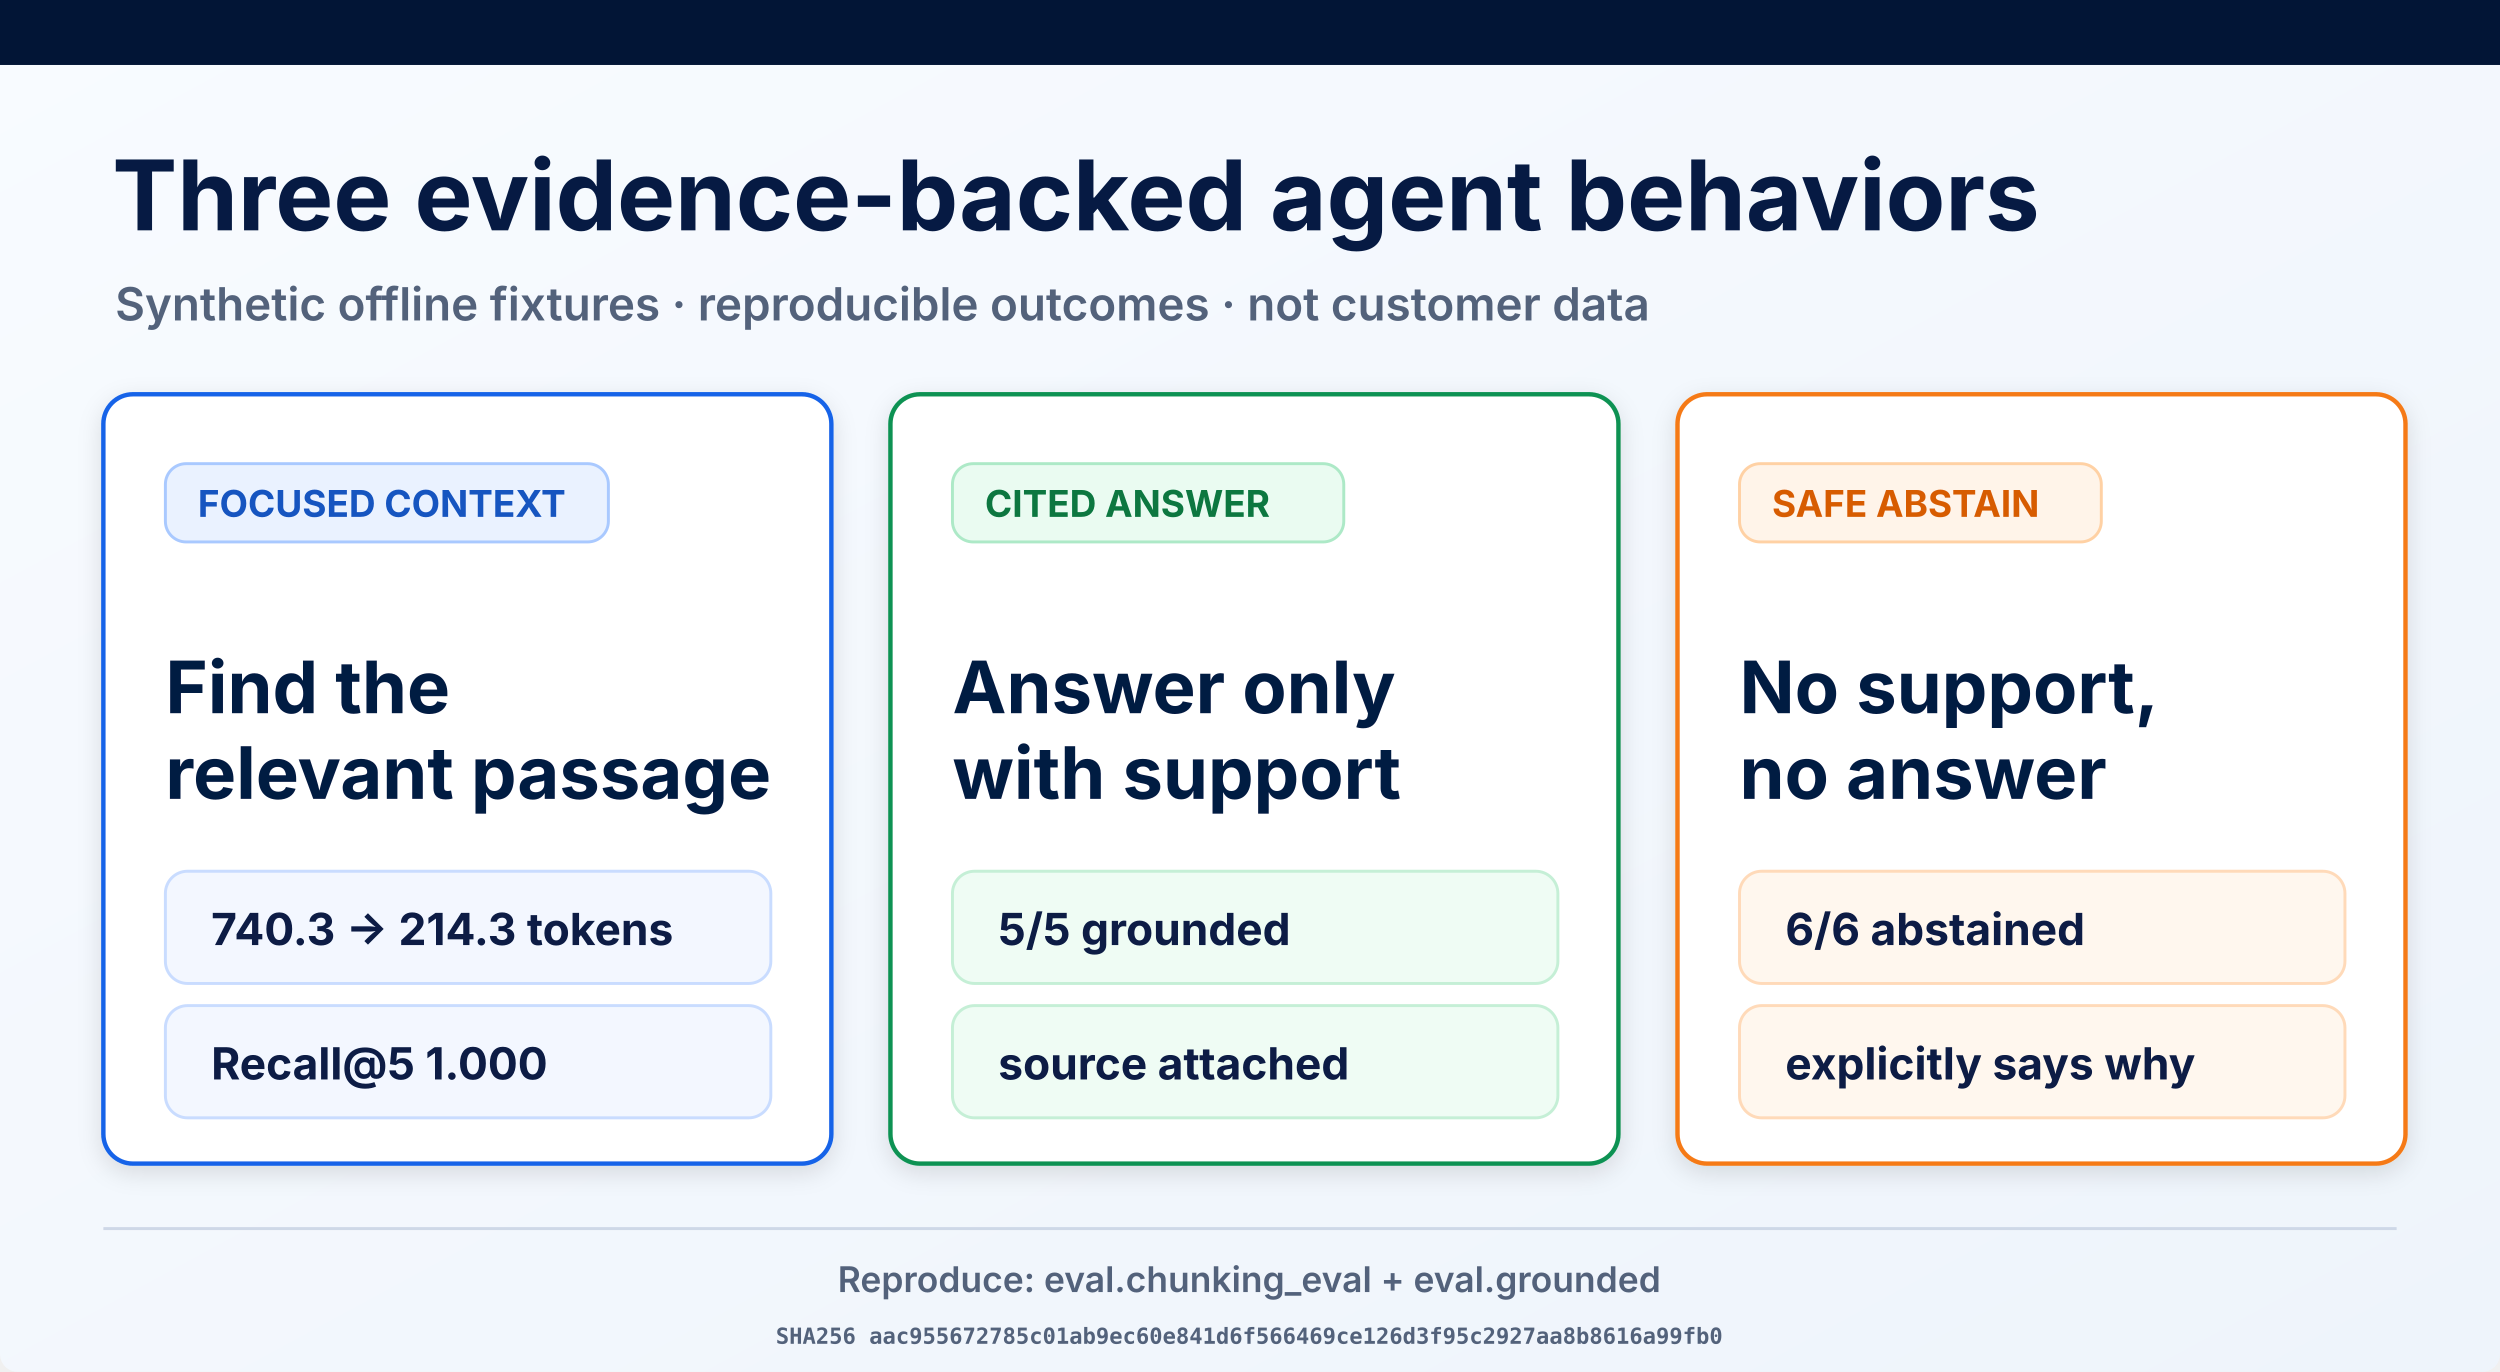
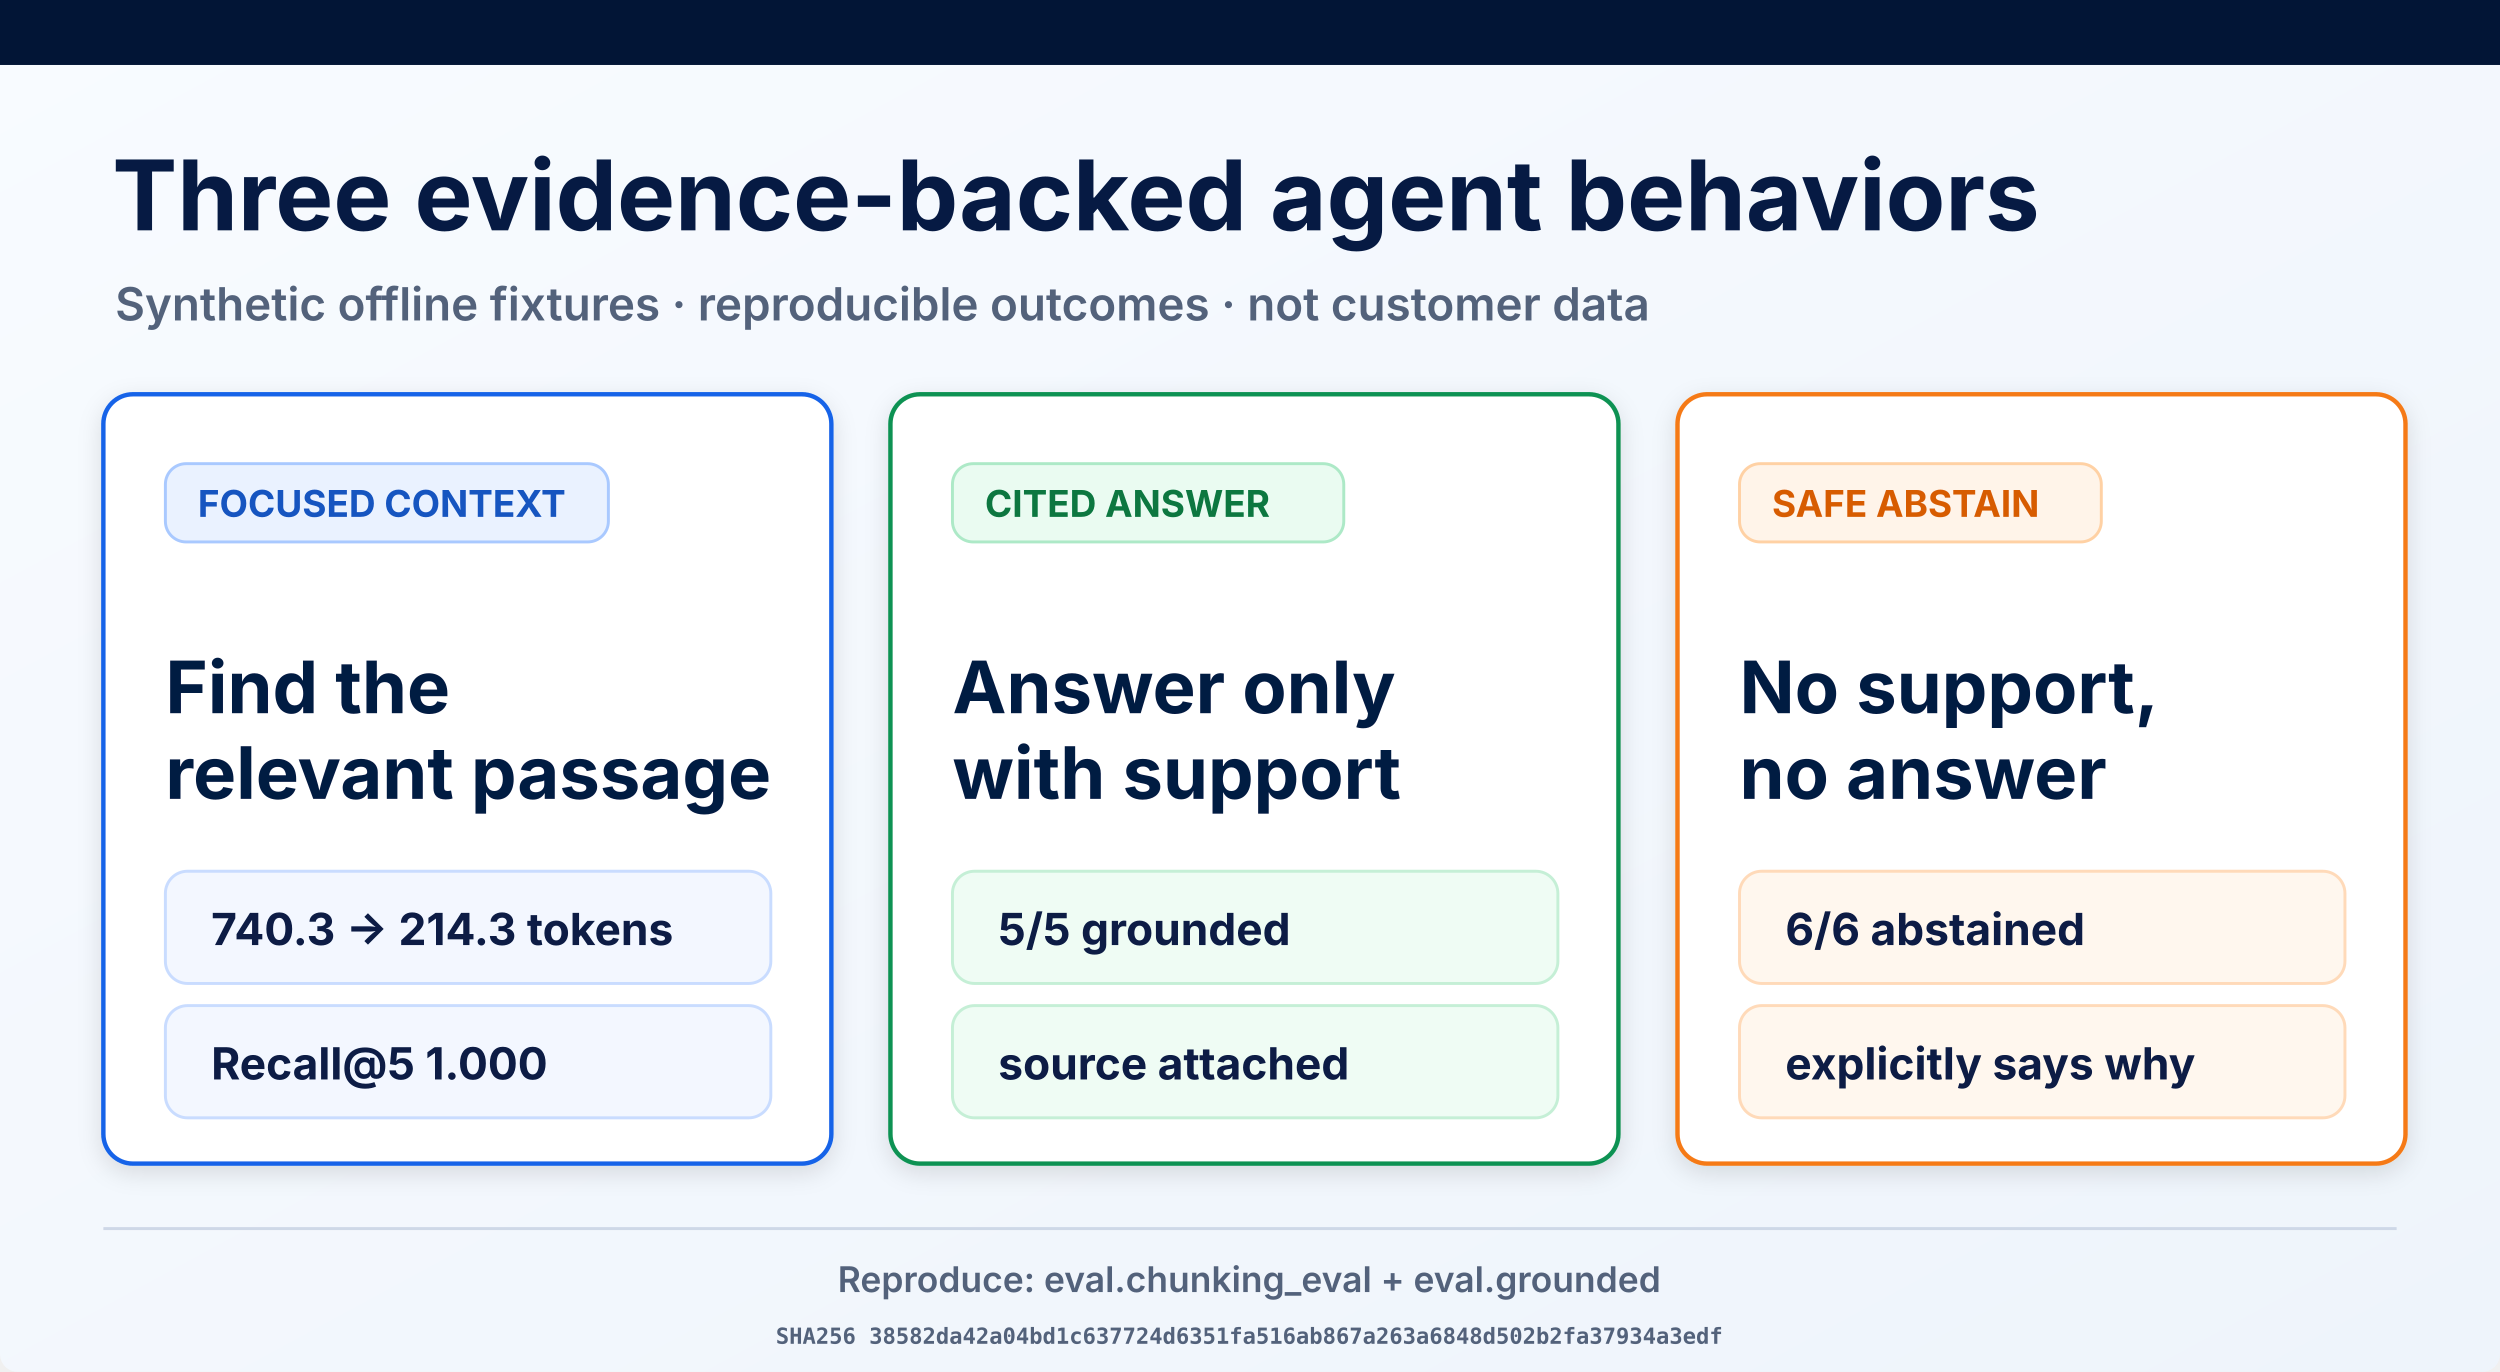
<svg xmlns="http://www.w3.org/2000/svg" width="1693" height="929" viewBox="0 0 1693 929" role="img" aria-labelledby="title desc">
  <defs>
    <linearGradient id="page" x1="0" y1="0" x2="1" y2="1">
      <stop offset="0" stop-color="#f8fbff" />
      <stop offset="1" stop-color="#eef4fb" />
    </linearGradient>
    <filter id="shadow" x="-10%" y="-10%" width="120%" height="130%">
      <feDropShadow dx="0" dy="5" stdDeviation="8" flood-opacity=".12" />
    </filter>
  </defs>
  <rect width="1693" height="929" rx="12" fill="url(#page)" />
  <rect width="1693" height="44" fill="#021536" />
  <text x="76" y="156" font-family="Inter, Arial, sans-serif" font-size="66" font-weight="700" fill="#061a43">Three evidence-backed agent behaviors</text>
  <text x="78" y="217" font-family="Inter, Arial, sans-serif" font-size="31" font-weight="600" fill="#53627b">Synthetic offline fixtures · reproducible outcomes · not customer data</text>
  <g filter="url(#shadow)">
    <rect x="70" y="267" width="493" height="521" rx="20" fill="#fff" stroke="#1763e8" stroke-width="3" />
    <rect x="112" y="314" width="300" height="53" rx="14" fill="#eaf2ff" stroke="#a9c9ff" stroke-width="2" />
    <text x="134" y="350" font-family="Inter, Arial, sans-serif" font-size="25" font-weight="700" fill="#1554c0">FOCUSED CONTEXT</text>
    <text x="112" y="483" font-family="Inter, Arial, sans-serif" font-size="49" font-weight="700" fill="#061a43">Find the</text>
    <text x="112" y="541" font-family="Inter, Arial, sans-serif" font-size="49" font-weight="700" fill="#061a43">relevant passage</text>
    <rect x="112" y="590" width="410" height="76" rx="15" fill="#f3f7ff" stroke="#c9dcff" stroke-width="2" />
    <text x="143" y="640" font-family="Inter, Arial, sans-serif" font-size="30" font-weight="700" fill="#0a1b44">740.3 → 214.3 tokens</text>
    <rect x="112" y="681" width="410" height="76" rx="15" fill="#f3f7ff" stroke="#c9dcff" stroke-width="2" />
    <text x="143" y="731" font-family="Inter, Arial, sans-serif" font-size="30" font-weight="700" fill="#0a1b44">Recall@5 1.000</text>
  </g>
  <g filter="url(#shadow)">
    <rect x="603" y="267" width="493" height="521" rx="20" fill="#fff" stroke="#109252" stroke-width="3" />
    <rect x="645" y="314" width="265" height="53" rx="14" fill="#eafbf1" stroke="#ade9c7" stroke-width="2" />
    <text x="667" y="350" font-family="Inter, Arial, sans-serif" font-size="25" font-weight="700" fill="#08773f">CITED ANSWER</text>
    <text x="645" y="483" font-family="Inter, Arial, sans-serif" font-size="49" font-weight="700" fill="#061a43">Answer only</text>
    <text x="645" y="541" font-family="Inter, Arial, sans-serif" font-size="49" font-weight="700" fill="#061a43">with support</text>
    <rect x="645" y="590" width="410" height="76" rx="15" fill="#effcf4" stroke="#c5efd6" stroke-width="2" />
    <text x="676" y="640" font-family="Inter, Arial, sans-serif" font-size="30" font-weight="700" fill="#0a1b44">5/5 grounded</text>
    <rect x="645" y="681" width="410" height="76" rx="15" fill="#effcf4" stroke="#c5efd6" stroke-width="2" />
    <text x="676" y="731" font-family="Inter, Arial, sans-serif" font-size="30" font-weight="700" fill="#0a1b44">source attached</text>
  </g>
  <g filter="url(#shadow)">
    <rect x="1136" y="267" width="493" height="521" rx="20" fill="#fff" stroke="#f57a19" stroke-width="3" />
    <rect x="1178" y="314" width="245" height="53" rx="14" fill="#fff4e9" stroke="#ffd1a4" stroke-width="2" />
    <text x="1200" y="350" font-family="Inter, Arial, sans-serif" font-size="25" font-weight="700" fill="#d75c06">SAFE ABSTAIN</text>
    <text x="1178" y="483" font-family="Inter, Arial, sans-serif" font-size="49" font-weight="700" fill="#061a43">No support,</text>
    <text x="1178" y="541" font-family="Inter, Arial, sans-serif" font-size="49" font-weight="700" fill="#061a43">no answer</text>
    <rect x="1178" y="590" width="410" height="76" rx="15" fill="#fff7ee" stroke="#ffdab9" stroke-width="2" />
    <text x="1209" y="640" font-family="Inter, Arial, sans-serif" font-size="30" font-weight="700" fill="#0a1b44">6/6 abstained</text>
    <rect x="1178" y="681" width="410" height="76" rx="15" fill="#fff7ee" stroke="#ffdab9" stroke-width="2" />
    <text x="1209" y="731" font-family="Inter, Arial, sans-serif" font-size="30" font-weight="700" fill="#0a1b44">explicitly says why</text>
  </g>
  <line x1="70" y1="832" x2="1623" y2="832" stroke="#ced8e7" stroke-width="2" />
  <text x="846" y="875" text-anchor="middle" font-family="Inter, Arial, sans-serif" font-size="24" font-weight="600" fill="#53627b">Reproduce: eval.chunking_eval + eval.grounded</text>
-   <text x="846" y="910" text-anchor="middle" font-family="ui-monospace, monospace" font-size="15" font-weight="600" fill="#53627b">SHA256 aac955672785c01ab9ec60e841d6f566469ce126d3f95c2927aa8b8616a99fb0</text>
+   <text x="846" y="910" text-anchor="middle" font-family="ui-monospace, monospace" font-size="15" font-weight="600" fill="#53627b">SHA256 38582da42a04bd1c637724d6351fa516ab867a263a6848d502b2fa37934a3edf</text>
</svg>
